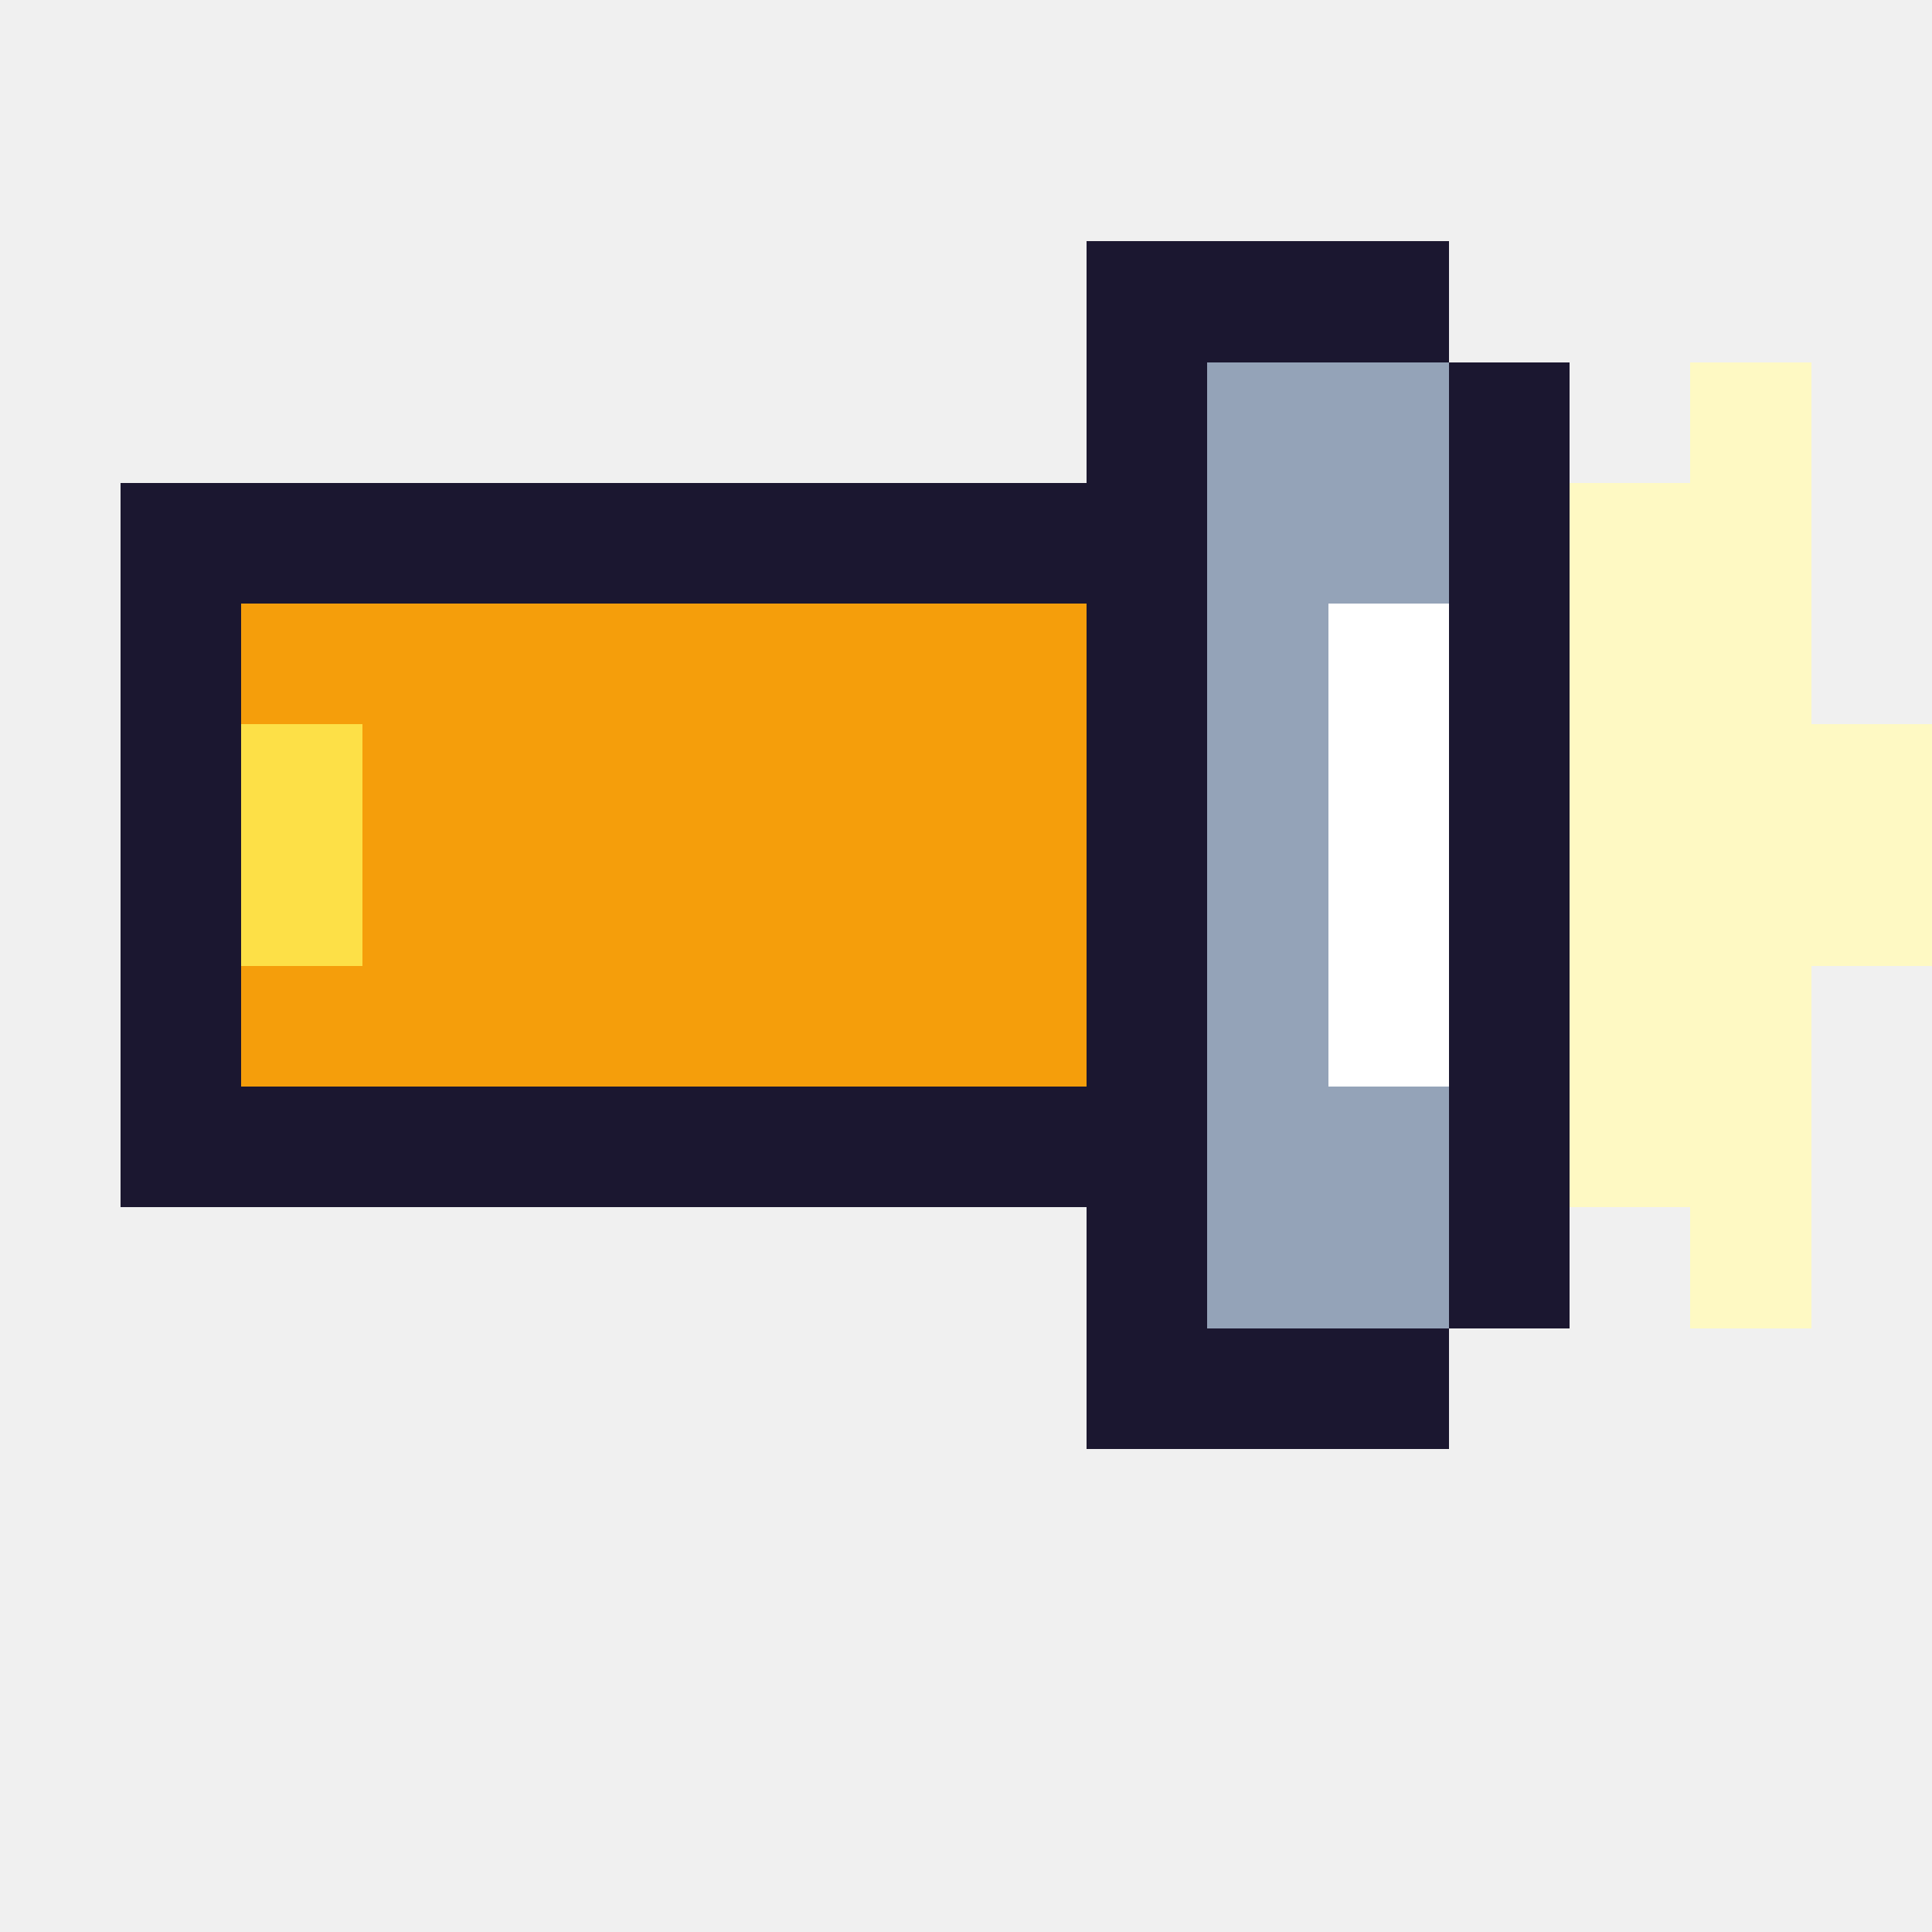
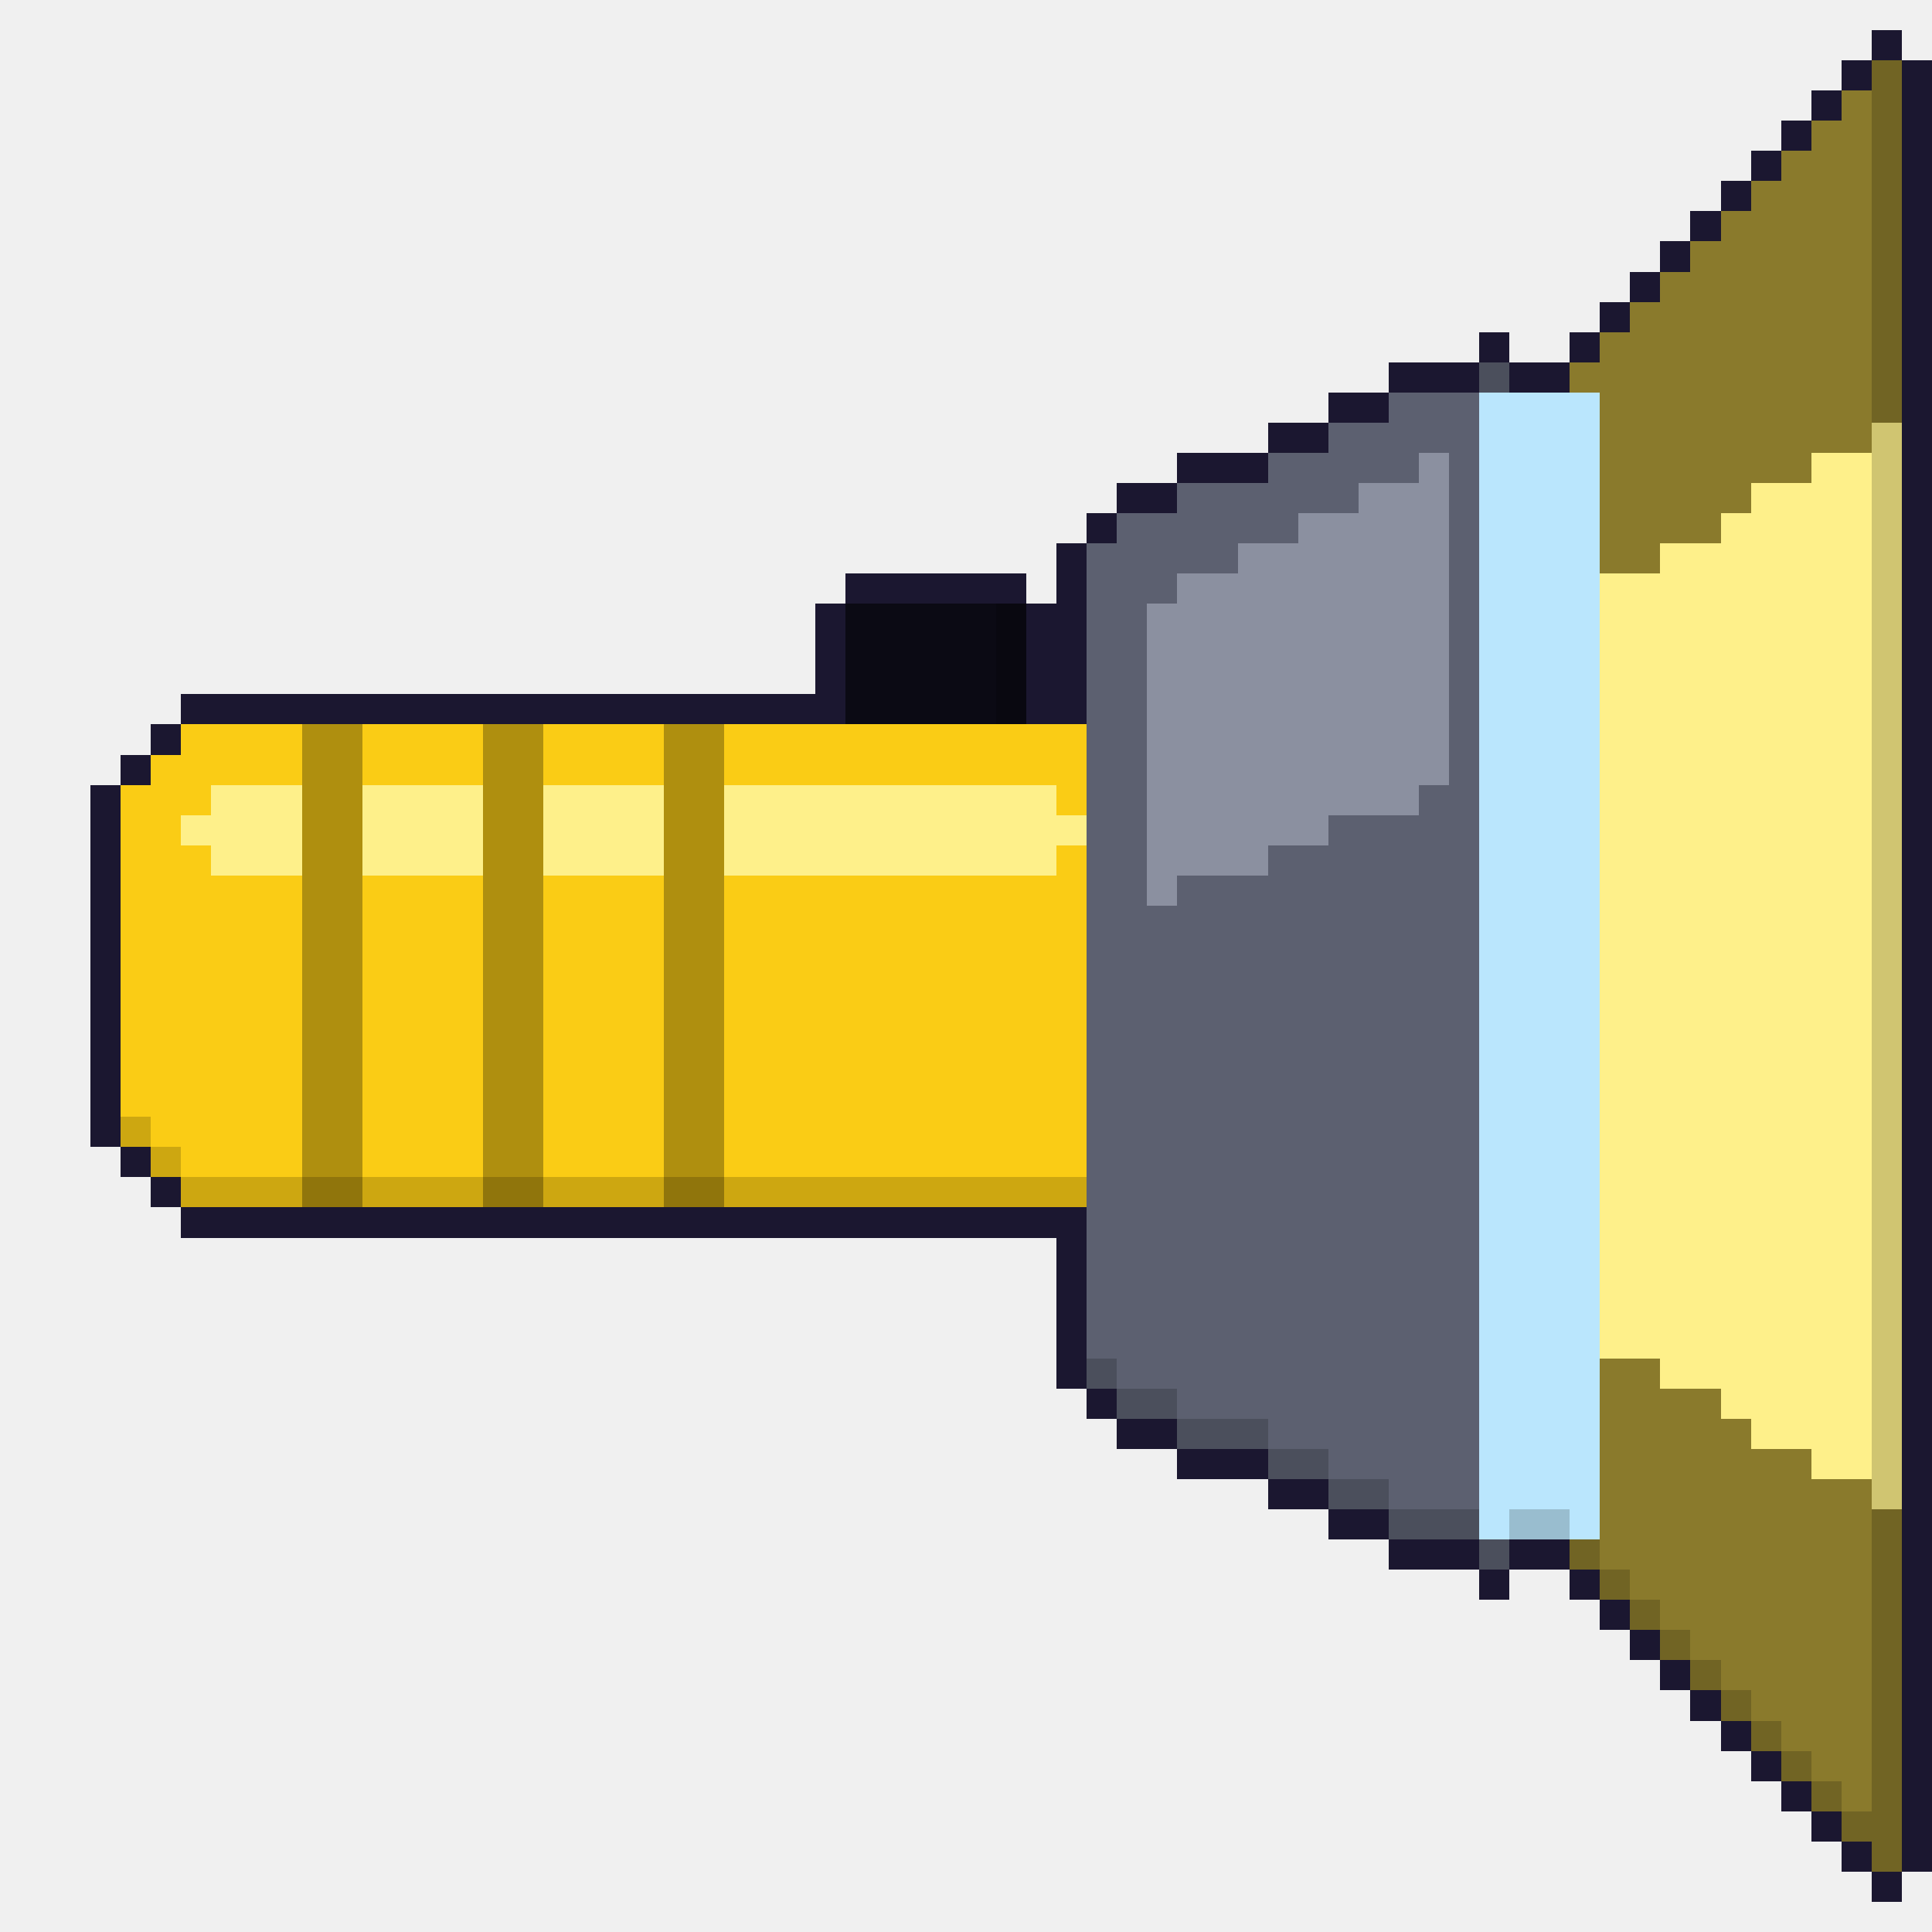
- <svg xmlns="http://www.w3.org/2000/svg" viewBox="0 0 16 16" shape-rendering="crispEdges">
-   <rect x="9" y="2" width="3" height="1" fill="#1b1730" />
-   <rect x="9" y="3" width="1" height="1" fill="#1b1730" />
-   <rect x="10" y="3" width="2" height="1" fill="#94a3b8" />
-   <rect x="12" y="3" width="1" height="1" fill="#1b1730" />
-   <rect x="14" y="3" width="1" height="1" fill="#fef9c3" />
-   <rect x="1" y="4" width="9" height="1" fill="#1b1730" />
-   <rect x="10" y="4" width="2" height="1" fill="#94a3b8" />
-   <rect x="12" y="4" width="1" height="1" fill="#1b1730" />
-   <rect x="13" y="4" width="2" height="1" fill="#fef9c3" />
-   <rect x="1" y="5" width="1" height="1" fill="#1b1730" />
-   <rect x="2" y="5" width="7" height="1" fill="#f59e0b" />
-   <rect x="9" y="5" width="1" height="1" fill="#1b1730" />
-   <rect x="10" y="5" width="1" height="1" fill="#94a3b8" />
-   <rect x="11" y="5" width="1" height="1" fill="#ffffff" />
-   <rect x="12" y="5" width="1" height="1" fill="#1b1730" />
-   <rect x="13" y="5" width="2" height="1" fill="#fef9c3" />
-   <rect x="1" y="6" width="1" height="1" fill="#1b1730" />
-   <rect x="2" y="6" width="1" height="1" fill="#fde047" />
-   <rect x="3" y="6" width="6" height="1" fill="#f59e0b" />
-   <rect x="9" y="6" width="1" height="1" fill="#1b1730" />
-   <rect x="10" y="6" width="1" height="1" fill="#94a3b8" />
-   <rect x="11" y="6" width="1" height="1" fill="#ffffff" />
-   <rect x="12" y="6" width="1" height="1" fill="#1b1730" />
-   <rect x="13" y="6" width="3" height="1" fill="#fef9c3" />
-   <rect x="1" y="7" width="1" height="1" fill="#1b1730" />
-   <rect x="2" y="7" width="1" height="1" fill="#fde047" />
-   <rect x="3" y="7" width="6" height="1" fill="#f59e0b" />
-   <rect x="9" y="7" width="1" height="1" fill="#1b1730" />
-   <rect x="10" y="7" width="1" height="1" fill="#94a3b8" />
-   <rect x="11" y="7" width="1" height="1" fill="#ffffff" />
-   <rect x="12" y="7" width="1" height="1" fill="#1b1730" />
-   <rect x="13" y="7" width="3" height="1" fill="#fef9c3" />
-   <rect x="1" y="8" width="1" height="1" fill="#1b1730" />
-   <rect x="2" y="8" width="7" height="1" fill="#f59e0b" />
-   <rect x="9" y="8" width="1" height="1" fill="#1b1730" />
-   <rect x="10" y="8" width="1" height="1" fill="#94a3b8" />
-   <rect x="11" y="8" width="1" height="1" fill="#ffffff" />
-   <rect x="12" y="8" width="1" height="1" fill="#1b1730" />
-   <rect x="13" y="8" width="2" height="1" fill="#fef9c3" />
-   <rect x="1" y="9" width="9" height="1" fill="#1b1730" />
-   <rect x="10" y="9" width="2" height="1" fill="#94a3b8" />
-   <rect x="12" y="9" width="1" height="1" fill="#1b1730" />
-   <rect x="13" y="9" width="2" height="1" fill="#fef9c3" />
-   <rect x="9" y="10" width="1" height="1" fill="#1b1730" />
-   <rect x="10" y="10" width="2" height="1" fill="#94a3b8" />
-   <rect x="12" y="10" width="1" height="1" fill="#1b1730" />
-   <rect x="14" y="10" width="1" height="1" fill="#fef9c3" />
-   <rect x="9" y="11" width="3" height="1" fill="#1b1730" />
+ <svg xmlns="http://www.w3.org/2000/svg" viewBox="0 0 64 64" shape-rendering="crispEdges">
+   <rect x="62" y="1" width="1" height="1" fill="#1b1730" />
+   <rect x="61" y="2" width="1" height="1" fill="#1b1730" />
+   <rect x="62" y="2" width="1" height="12" fill="#716424" />
+   <rect x="63" y="2" width="1" height="60" fill="#1b1730" />
+   <rect x="60" y="3" width="1" height="1" fill="#1b1730" />
+   <rect x="61" y="3" width="1" height="1" fill="#8a7a2c" />
+   <rect x="59" y="4" width="1" height="1" fill="#1b1730" />
+   <rect x="60" y="4" width="2" height="1" fill="#8a7a2c" />
+   <rect x="58" y="5" width="1" height="1" fill="#1b1730" />
+   <rect x="59" y="5" width="3" height="1" fill="#8a7a2c" />
+   <rect x="57" y="6" width="1" height="1" fill="#1b1730" />
+   <rect x="58" y="6" width="4" height="1" fill="#8a7a2c" />
+   <rect x="56" y="7" width="1" height="1" fill="#1b1730" />
+   <rect x="57" y="7" width="5" height="1" fill="#8a7a2c" />
+   <rect x="55" y="8" width="1" height="1" fill="#1b1730" />
+   <rect x="56" y="8" width="6" height="1" fill="#8a7a2c" />
+   <rect x="54" y="9" width="1" height="1" fill="#1b1730" />
+   <rect x="55" y="9" width="7" height="1" fill="#8a7a2c" />
+   <rect x="53" y="10" width="1" height="1" fill="#1b1730" />
+   <rect x="54" y="10" width="8" height="1" fill="#8a7a2c" />
+   <rect x="49" y="11" width="1" height="1" fill="#1b1730" />
+   <rect x="52" y="11" width="1" height="1" fill="#1b1730" />
+   <rect x="53" y="11" width="9" height="1" fill="#8a7a2c" />
+   <rect x="46" y="12" width="3" height="1" fill="#1b1730" />
+   <rect x="49" y="12" width="1" height="1" fill="#4b4f5c" />
+   <rect x="50" y="12" width="2" height="1" fill="#1b1730" />
+   <rect x="52" y="12" width="10" height="1" fill="#8a7a2c" />
+   <rect x="44" y="13" width="2" height="1" fill="#1b1730" />
+   <rect x="46" y="13" width="3" height="1" fill="#5c6070" />
+   <rect x="49" y="13" width="4" height="37" fill="#bae6fd" />
+   <rect x="53" y="13" width="9" height="2" fill="#8a7a2c" />
+   <rect x="42" y="14" width="2" height="1" fill="#1b1730" />
+   <rect x="44" y="14" width="5" height="1" fill="#5c6070" />
+   <rect x="62" y="14" width="1" height="36" fill="#d0c571" />
+   <rect x="39" y="15" width="3" height="1" fill="#1b1730" />
+   <rect x="42" y="15" width="5" height="1" fill="#5c6070" />
+   <rect x="47" y="15" width="1" height="1" fill="#8b90a0" />
+   <rect x="48" y="15" width="1" height="11" fill="#5c6070" />
+   <rect x="53" y="15" width="7" height="1" fill="#8a7a2c" />
+   <rect x="60" y="15" width="2" height="1" fill="#fef08a" />
+   <rect x="37" y="16" width="2" height="1" fill="#1b1730" />
+   <rect x="39" y="16" width="6" height="1" fill="#5c6070" />
+   <rect x="45" y="16" width="3" height="1" fill="#8b90a0" />
+   <rect x="53" y="16" width="5" height="1" fill="#8a7a2c" />
+   <rect x="58" y="16" width="4" height="1" fill="#fef08a" />
+   <rect x="36" y="17" width="1" height="1" fill="#1b1730" />
+   <rect x="37" y="17" width="6" height="1" fill="#5c6070" />
+   <rect x="43" y="17" width="5" height="1" fill="#8b90a0" />
+   <rect x="53" y="17" width="4" height="1" fill="#8a7a2c" />
+   <rect x="57" y="17" width="5" height="1" fill="#fef08a" />
+   <rect x="35" y="18" width="1" height="2" fill="#1b1730" />
+   <rect x="36" y="18" width="5" height="1" fill="#5c6070" />
+   <rect x="41" y="18" width="7" height="1" fill="#8b90a0" />
+   <rect x="53" y="18" width="2" height="1" fill="#8a7a2c" />
+   <rect x="55" y="18" width="7" height="1" fill="#fef08a" />
+   <rect x="28" y="19" width="6" height="1" fill="#1b1730" />
+   <rect x="36" y="19" width="3" height="1" fill="#5c6070" />
+   <rect x="39" y="19" width="9" height="1" fill="#8b90a0" />
+   <rect x="53" y="19" width="9" height="26" fill="#fef08a" />
+   <rect x="27" y="20" width="1" height="3" fill="#1b1730" />
+   <rect x="28" y="20" width="5" height="4" fill="#0b0a14" />
+   <rect x="33" y="20" width="1" height="4" fill="#090810" />
+   <rect x="34" y="20" width="2" height="4" fill="#1b1730" />
+   <rect x="36" y="20" width="2" height="10" fill="#5c6070" />
+   <rect x="38" y="20" width="10" height="6" fill="#8b90a0" />
+   <rect x="6" y="23" width="22" height="1" fill="#1b1730" />
+   <rect x="5" y="24" width="1" height="1" fill="#1b1730" />
+   <rect x="6" y="24" width="4" height="1" fill="#facc15" />
+   <rect x="10" y="24" width="2" height="15" fill="#af8f0f" />
+   <rect x="12" y="24" width="4" height="2" fill="#facc15" />
+   <rect x="16" y="24" width="2" height="15" fill="#af8f0f" />
+   <rect x="18" y="24" width="4" height="2" fill="#facc15" />
+   <rect x="22" y="24" width="2" height="15" fill="#af8f0f" />
+   <rect x="24" y="24" width="12" height="2" fill="#facc15" />
+   <rect x="4" y="25" width="1" height="1" fill="#1b1730" />
+   <rect x="5" y="25" width="5" height="1" fill="#facc15" />
+   <rect x="3" y="26" width="1" height="12" fill="#1b1730" />
+   <rect x="4" y="26" width="3" height="1" fill="#facc15" />
+   <rect x="7" y="26" width="3" height="1" fill="#fef08a" />
+   <rect x="12" y="26" width="4" height="3" fill="#fef08a" />
+   <rect x="18" y="26" width="4" height="3" fill="#fef08a" />
+   <rect x="24" y="26" width="11" height="1" fill="#fef08a" />
+   <rect x="35" y="26" width="1" height="1" fill="#facc15" />
+   <rect x="38" y="26" width="9" height="1" fill="#8b90a0" />
+   <rect x="47" y="26" width="2" height="1" fill="#5c6070" />
+   <rect x="4" y="27" width="2" height="1" fill="#facc15" />
+   <rect x="6" y="27" width="4" height="1" fill="#fef08a" />
+   <rect x="24" y="27" width="12" height="1" fill="#fef08a" />
+   <rect x="38" y="27" width="6" height="1" fill="#8b90a0" />
+   <rect x="44" y="27" width="5" height="1" fill="#5c6070" />
+   <rect x="4" y="28" width="3" height="1" fill="#facc15" />
+   <rect x="7" y="28" width="3" height="1" fill="#fef08a" />
+   <rect x="24" y="28" width="11" height="1" fill="#fef08a" />
+   <rect x="35" y="28" width="1" height="1" fill="#facc15" />
+   <rect x="38" y="28" width="4" height="1" fill="#8b90a0" />
+   <rect x="42" y="28" width="7" height="1" fill="#5c6070" />
+   <rect x="4" y="29" width="6" height="8" fill="#facc15" />
+   <rect x="12" y="29" width="4" height="10" fill="#facc15" />
+   <rect x="18" y="29" width="4" height="10" fill="#facc15" />
+   <rect x="24" y="29" width="12" height="10" fill="#facc15" />
+   <rect x="38" y="29" width="1" height="1" fill="#8b90a0" />
+   <rect x="39" y="29" width="10" height="1" fill="#5c6070" />
+   <rect x="36" y="30" width="13" height="15" fill="#5c6070" />
+   <rect x="4" y="37" width="1" height="1" fill="#cda711" />
+   <rect x="5" y="37" width="5" height="1" fill="#facc15" />
+   <rect x="4" y="38" width="1" height="1" fill="#1b1730" />
+   <rect x="5" y="38" width="1" height="1" fill="#cda711" />
+   <rect x="6" y="38" width="4" height="1" fill="#facc15" />
+   <rect x="5" y="39" width="1" height="1" fill="#1b1730" />
+   <rect x="6" y="39" width="4" height="1" fill="#cda711" />
+   <rect x="10" y="39" width="2" height="1" fill="#90750c" />
+   <rect x="12" y="39" width="4" height="1" fill="#cda711" />
+   <rect x="16" y="39" width="2" height="1" fill="#90750c" />
+   <rect x="18" y="39" width="4" height="1" fill="#cda711" />
+   <rect x="22" y="39" width="2" height="1" fill="#90750c" />
+   <rect x="24" y="39" width="12" height="1" fill="#cda711" />
+   <rect x="6" y="40" width="30" height="1" fill="#1b1730" />
+   <rect x="35" y="41" width="1" height="5" fill="#1b1730" />
+   <rect x="36" y="45" width="1" height="1" fill="#4b4f5c" />
+   <rect x="37" y="45" width="12" height="1" fill="#5c6070" />
+   <rect x="53" y="45" width="2" height="1" fill="#8a7a2c" />
+   <rect x="55" y="45" width="7" height="1" fill="#fef08a" />
+   <rect x="36" y="46" width="1" height="1" fill="#1b1730" />
+   <rect x="37" y="46" width="2" height="1" fill="#4b4f5c" />
+   <rect x="39" y="46" width="10" height="1" fill="#5c6070" />
+   <rect x="53" y="46" width="4" height="1" fill="#8a7a2c" />
+   <rect x="57" y="46" width="5" height="1" fill="#fef08a" />
+   <rect x="37" y="47" width="2" height="1" fill="#1b1730" />
+   <rect x="39" y="47" width="3" height="1" fill="#4b4f5c" />
+   <rect x="42" y="47" width="7" height="1" fill="#5c6070" />
+   <rect x="53" y="47" width="5" height="1" fill="#8a7a2c" />
+   <rect x="58" y="47" width="4" height="1" fill="#fef08a" />
+   <rect x="39" y="48" width="3" height="1" fill="#1b1730" />
+   <rect x="42" y="48" width="2" height="1" fill="#4b4f5c" />
+   <rect x="44" y="48" width="5" height="1" fill="#5c6070" />
+   <rect x="53" y="48" width="7" height="1" fill="#8a7a2c" />
+   <rect x="60" y="48" width="2" height="1" fill="#fef08a" />
+   <rect x="42" y="49" width="2" height="1" fill="#1b1730" />
+   <rect x="44" y="49" width="2" height="1" fill="#4b4f5c" />
+   <rect x="46" y="49" width="3" height="1" fill="#5c6070" />
+   <rect x="53" y="49" width="9" height="3" fill="#8a7a2c" />
+   <rect x="44" y="50" width="2" height="1" fill="#1b1730" />
+   <rect x="46" y="50" width="3" height="1" fill="#4b4f5c" />
+   <rect x="49" y="50" width="1" height="1" fill="#bae6fd" />
+   <rect x="50" y="50" width="2" height="1" fill="#99bdcf" />
+   <rect x="52" y="50" width="1" height="1" fill="#bae6fd" />
+   <rect x="62" y="50" width="1" height="10" fill="#716424" />
+   <rect x="46" y="51" width="3" height="1" fill="#1b1730" />
+   <rect x="49" y="51" width="1" height="1" fill="#4b4f5c" />
+   <rect x="50" y="51" width="2" height="1" fill="#1b1730" />
+   <rect x="52" y="51" width="1" height="1" fill="#716424" />
+   <rect x="49" y="52" width="1" height="1" fill="#1b1730" />
+   <rect x="52" y="52" width="1" height="1" fill="#1b1730" />
+   <rect x="53" y="52" width="1" height="1" fill="#716424" />
+   <rect x="54" y="52" width="8" height="1" fill="#8a7a2c" />
+   <rect x="53" y="53" width="1" height="1" fill="#1b1730" />
+   <rect x="54" y="53" width="1" height="1" fill="#716424" />
+   <rect x="55" y="53" width="7" height="1" fill="#8a7a2c" />
+   <rect x="54" y="54" width="1" height="1" fill="#1b1730" />
+   <rect x="55" y="54" width="1" height="1" fill="#716424" />
+   <rect x="56" y="54" width="6" height="1" fill="#8a7a2c" />
+   <rect x="55" y="55" width="1" height="1" fill="#1b1730" />
+   <rect x="56" y="55" width="1" height="1" fill="#716424" />
+   <rect x="57" y="55" width="5" height="1" fill="#8a7a2c" />
+   <rect x="56" y="56" width="1" height="1" fill="#1b1730" />
+   <rect x="57" y="56" width="1" height="1" fill="#716424" />
+   <rect x="58" y="56" width="4" height="1" fill="#8a7a2c" />
+   <rect x="57" y="57" width="1" height="1" fill="#1b1730" />
+   <rect x="58" y="57" width="1" height="1" fill="#716424" />
+   <rect x="59" y="57" width="3" height="1" fill="#8a7a2c" />
+   <rect x="58" y="58" width="1" height="1" fill="#1b1730" />
+   <rect x="59" y="58" width="1" height="1" fill="#716424" />
+   <rect x="60" y="58" width="2" height="1" fill="#8a7a2c" />
+   <rect x="59" y="59" width="1" height="1" fill="#1b1730" />
+   <rect x="60" y="59" width="1" height="1" fill="#716424" />
+   <rect x="61" y="59" width="1" height="1" fill="#8a7a2c" />
+   <rect x="60" y="60" width="1" height="1" fill="#1b1730" />
+   <rect x="61" y="60" width="2" height="1" fill="#716424" />
+   <rect x="61" y="61" width="1" height="1" fill="#1b1730" />
+   <rect x="62" y="61" width="1" height="1" fill="#716424" />
+   <rect x="62" y="62" width="1" height="1" fill="#1b1730" />
</svg>
